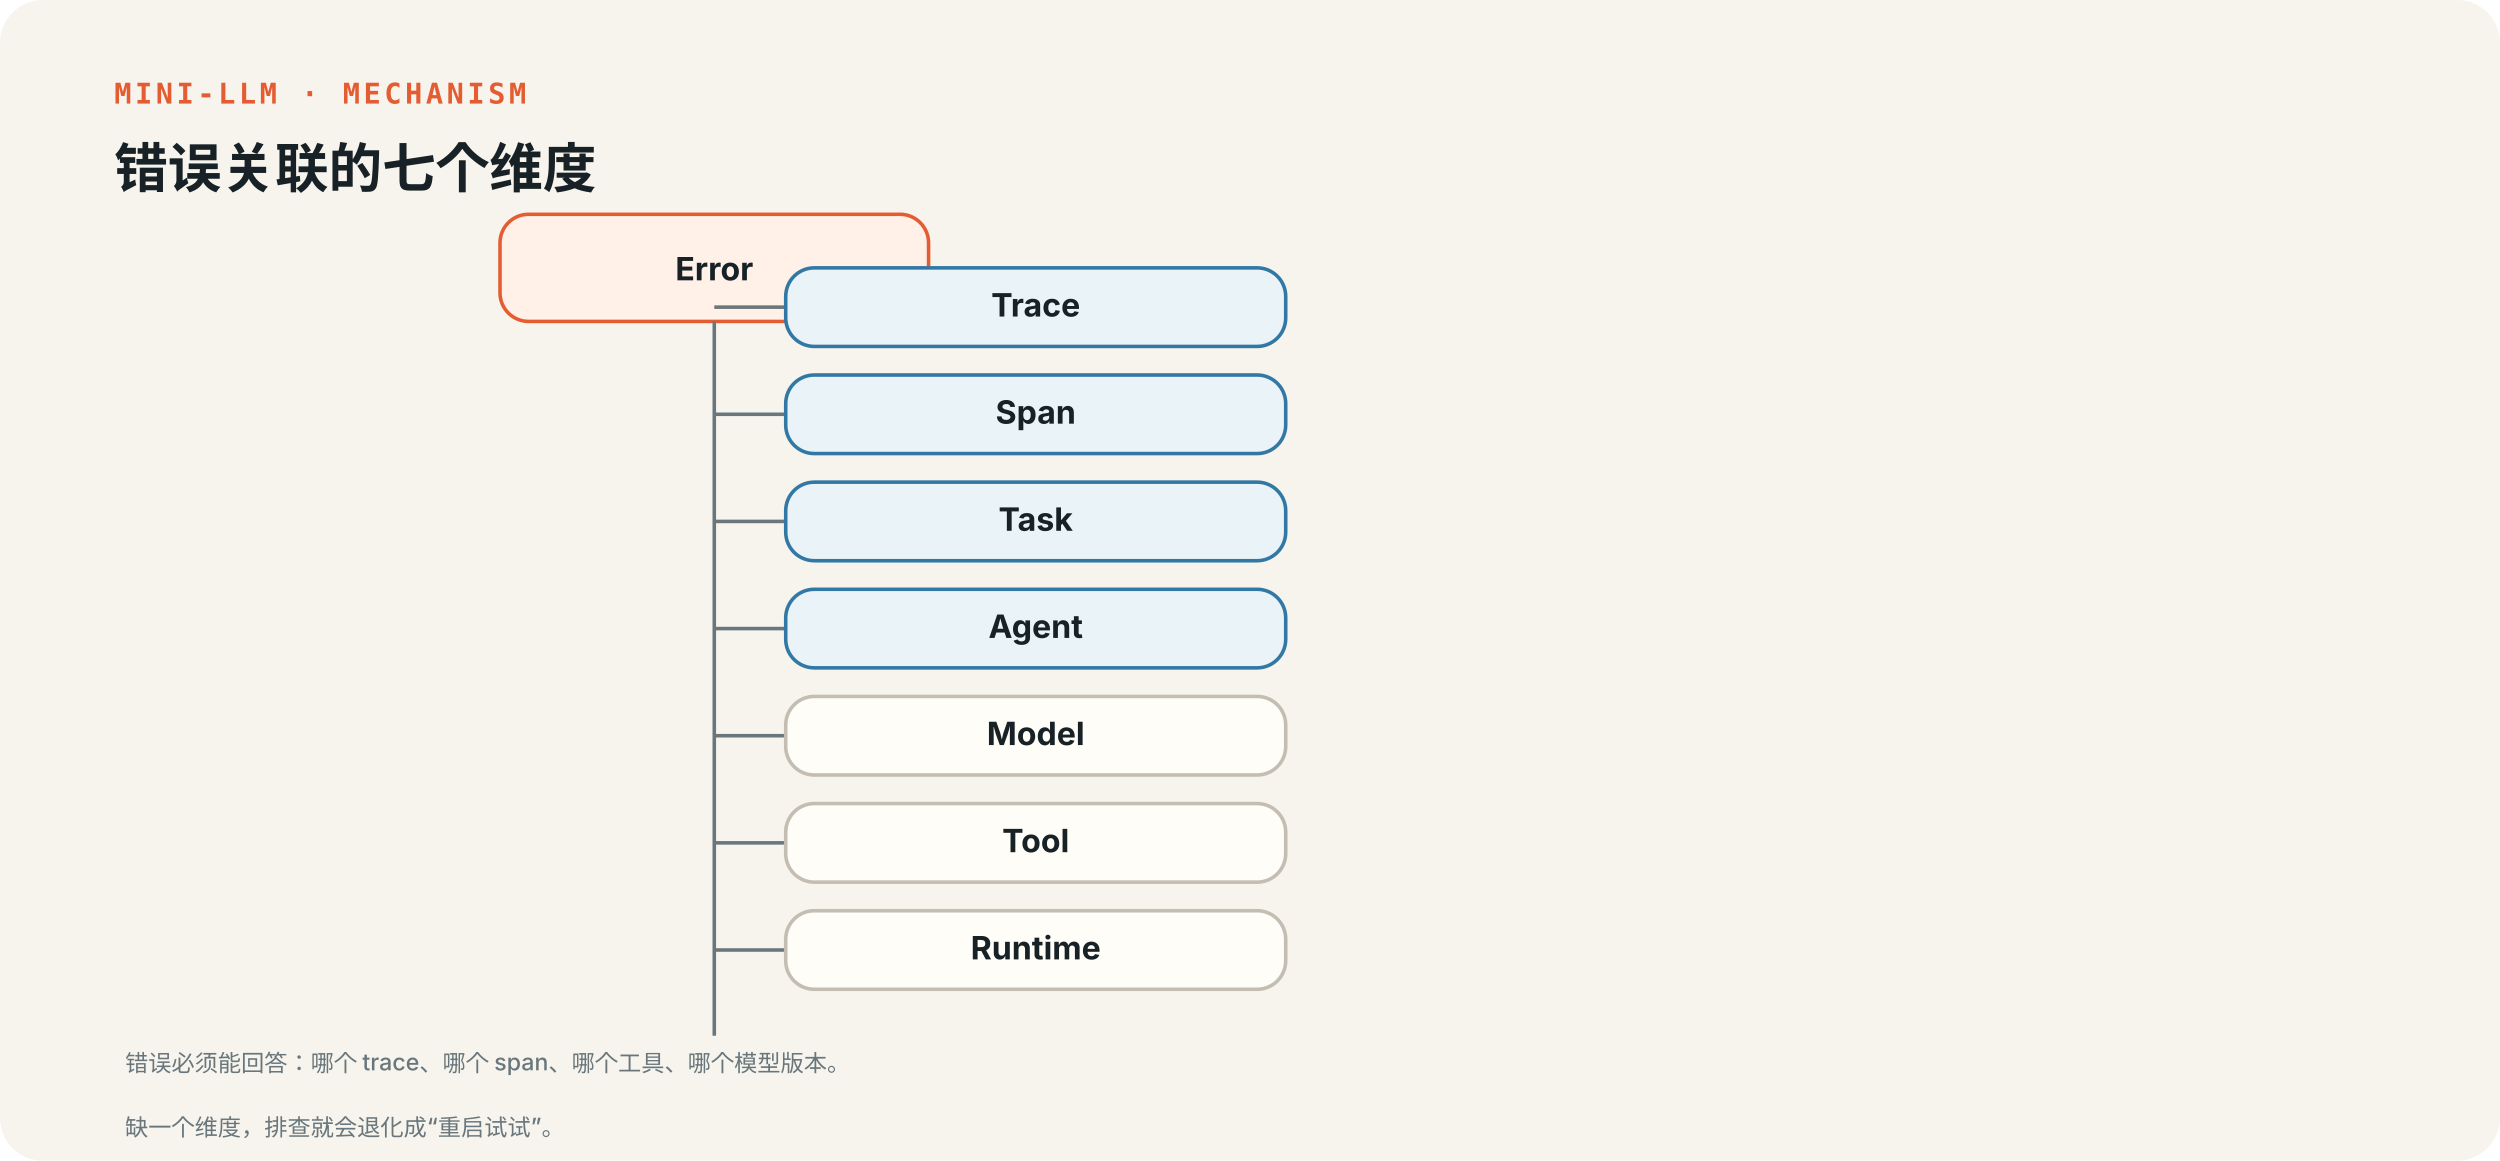
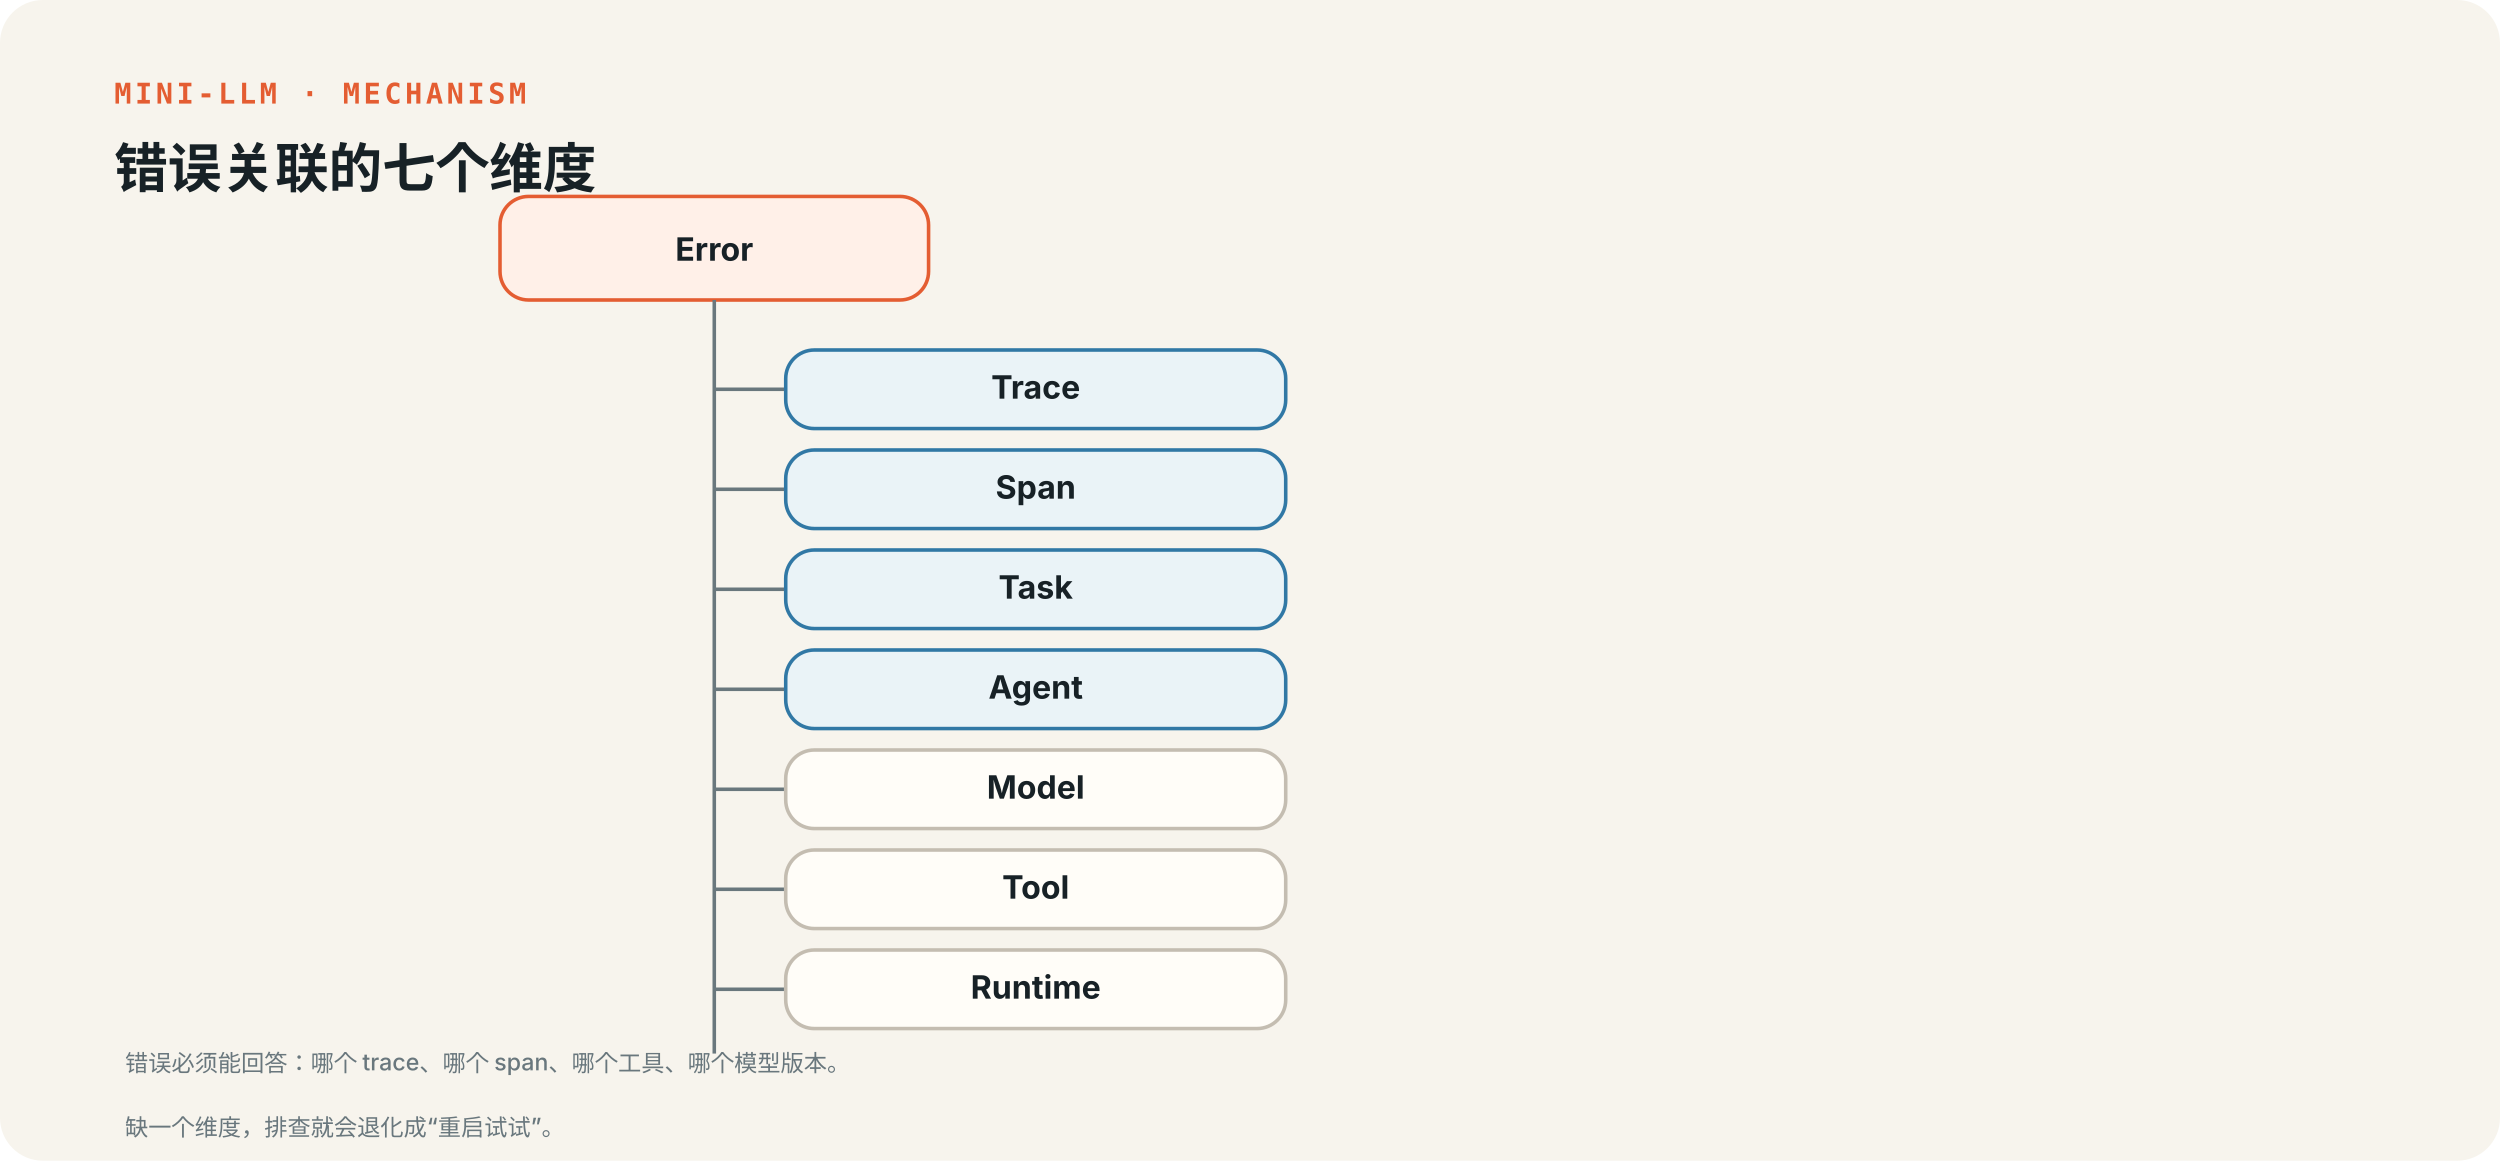
<svg xmlns="http://www.w3.org/2000/svg" width="1400" height="650" viewBox="0 0 1400 650" role="img" aria-labelledby="title desc">
  <defs>
    <marker id="arrow" markerWidth="10" markerHeight="10" refX="8" refY="3" orient="auto">
      <path d="M0,0 L0,6 L9,3 z" fill="currentColor" />
    </marker>
  </defs>
  <style>:root{color-scheme:light dark}.bg{fill:#f7f4ed}.title{fill:#172126;font:700 30px Inter,"Noto Sans SC","Microsoft YaHei",sans-serif}.kicker{fill:#e45d32;font:700 16px ui-monospace,Consolas,monospace;letter-spacing:2px}.box{fill:#fffdf8;stroke:#c4bdb1;stroke-width:2}.box.hot{fill:#fff0e8;stroke:#e45d32}.box.cool{fill:#eaf3f7;stroke:#3178a5}.box.good{fill:#eaf4ec;stroke:#4f8b62}.label{fill:#172126;font:650 18px Inter,"Noto Sans SC","Microsoft YaHei",sans-serif}.small{fill:#69777d;font:500 15px Inter,"Noto Sans SC","Microsoft YaHei",sans-serif}.tiny{fill:#69777d;font:500 13px Inter,"Noto Sans SC","Microsoft YaHei",sans-serif}.edge{color:#69777d;fill:none;stroke:currentColor;stroke-width:3;stroke-linecap:round;stroke-linejoin:round}.accent-edge{color:#e45d32;fill:none;stroke:currentColor;stroke-width:4;stroke-linecap:round;stroke-linejoin:round}.axis{fill:none;stroke:#69777d;stroke-width:2}.grid{stroke:#c4bdb1;stroke-width:1;opacity:.45}.dot{stroke:#fffdf8;stroke-width:3}.area{opacity:.14}@media(prefers-color-scheme:dark){.bg{fill:#101416}.title,.label{fill:#edf2f3}.kicker{fill:#ef855d}.box{fill:#182024;stroke:#526168}.box.hot{fill:#32211c;stroke:#e17750}.box.cool{fill:#172934;stroke:#4d91bc}.box.good{fill:#192b20;stroke:#65a779}.small{fill:#a8b4b9}.tiny{fill:#a8b4b9}.grid{stroke:#3c484e}.dot{stroke:#101416}}</style>
  <rect class="bg" width="1400" height="650" rx="24" />
  <text class="kicker" x="64" y="58">MINI-LLM · MECHANISM</text>
  <text class="title" x="64" y="105">错误关联的七个维度</text>
-   <rect class="box hot" x="280" y="120" width="240" height="60" rx="16" />
-   <text class="label" x="400.0" y="157.0" text-anchor="middle" font-size="20">Error</text>
-   <line class="axis" x1="400" y1="180" x2="400" y2="580" />
-   <line class="axis" x1="400" y1="172" x2="440" y2="172" />
-   <rect class="box cool" x="440" y="150" width="280" height="44" rx="16" />
-   <text class="label" x="580.0" y="177.25" text-anchor="middle" font-size="15">Trace</text>
-   <line class="axis" x1="400" y1="232" x2="440" y2="232" />
-   <rect class="box cool" x="440" y="210" width="280" height="44" rx="16" />
-   <text class="label" x="580.0" y="237.25" text-anchor="middle" font-size="15">Span</text>
-   <line class="axis" x1="400" y1="292" x2="440" y2="292" />
-   <rect class="box cool" x="440" y="270" width="280" height="44" rx="16" />
-   <text class="label" x="580.0" y="297.25" text-anchor="middle" font-size="15">Task</text>
-   <line class="axis" x1="400" y1="352" x2="440" y2="352" />
-   <rect class="box cool" x="440" y="330" width="280" height="44" rx="16" />
-   <text class="label" x="580.0" y="357.25" text-anchor="middle" font-size="15">Agent</text>
-   <line class="axis" x1="400" y1="412" x2="440" y2="412" />
-   <rect class="box" x="440" y="390" width="280" height="44" rx="16" />
-   <text class="label" x="580.0" y="417.25" text-anchor="middle" font-size="15">Model</text>
-   <line class="axis" x1="400" y1="472" x2="440" y2="472" />
-   <rect class="box" x="440" y="450" width="280" height="44" rx="16" />
-   <text class="label" x="580.0" y="477.25" text-anchor="middle" font-size="15">Tool</text>
-   <line class="axis" x1="400" y1="532" x2="440" y2="532" />
-   <rect class="box" x="440" y="510" width="280" height="44" rx="16" />
-   <text class="label" x="580.0" y="537.25" text-anchor="middle" font-size="15">Runtime</text>
+   <rect class="box hot" x="280" y="110" width="240" height="58" rx="16" />
+   <text class="label" x="400.0" y="146.0" text-anchor="middle" font-size="20">Error</text>
+   <line class="axis" x1="400" y1="168" x2="400" y2="590" />
+   <line class="axis" x1="400" y1="218" x2="440" y2="218" />
+   <rect class="box cool" x="440" y="196" width="280" height="44" rx="16" />
+   <text class="label" x="580.0" y="223.25" text-anchor="middle" font-size="15">Trace</text>
+   <line class="axis" x1="400" y1="274" x2="440" y2="274" />
+   <rect class="box cool" x="440" y="252" width="280" height="44" rx="16" />
+   <text class="label" x="580.0" y="279.25" text-anchor="middle" font-size="15">Span</text>
+   <line class="axis" x1="400" y1="330" x2="440" y2="330" />
+   <rect class="box cool" x="440" y="308" width="280" height="44" rx="16" />
+   <text class="label" x="580.0" y="335.25" text-anchor="middle" font-size="15">Task</text>
+   <line class="axis" x1="400" y1="386" x2="440" y2="386" />
+   <rect class="box cool" x="440" y="364" width="280" height="44" rx="16" />
+   <text class="label" x="580.0" y="391.25" text-anchor="middle" font-size="15">Agent</text>
+   <line class="axis" x1="400" y1="442" x2="440" y2="442" />
+   <rect class="box" x="440" y="420" width="280" height="44" rx="16" />
+   <text class="label" x="580.0" y="447.25" text-anchor="middle" font-size="15">Model</text>
+   <line class="axis" x1="400" y1="498" x2="440" y2="498" />
+   <rect class="box" x="440" y="476" width="280" height="44" rx="16" />
+   <text class="label" x="580.0" y="503.25" text-anchor="middle" font-size="15">Tool</text>
+   <line class="axis" x1="400" y1="554" x2="440" y2="554" />
+   <rect class="box" x="440" y="532" width="280" height="44" rx="16" />
+   <text class="label" x="580.0" y="559.25" text-anchor="middle" font-size="15">Runtime</text>
  <text class="tiny" x="70" y="600" text-anchor="start">错误必须能回答：哪个 trace、哪个 span、哪个工具、哪个模型版本。</text>
  <text class="tiny" x="70" y="636" text-anchor="start">缺一个维度，排查就会退化成“重启试试”。</text>
</svg>
